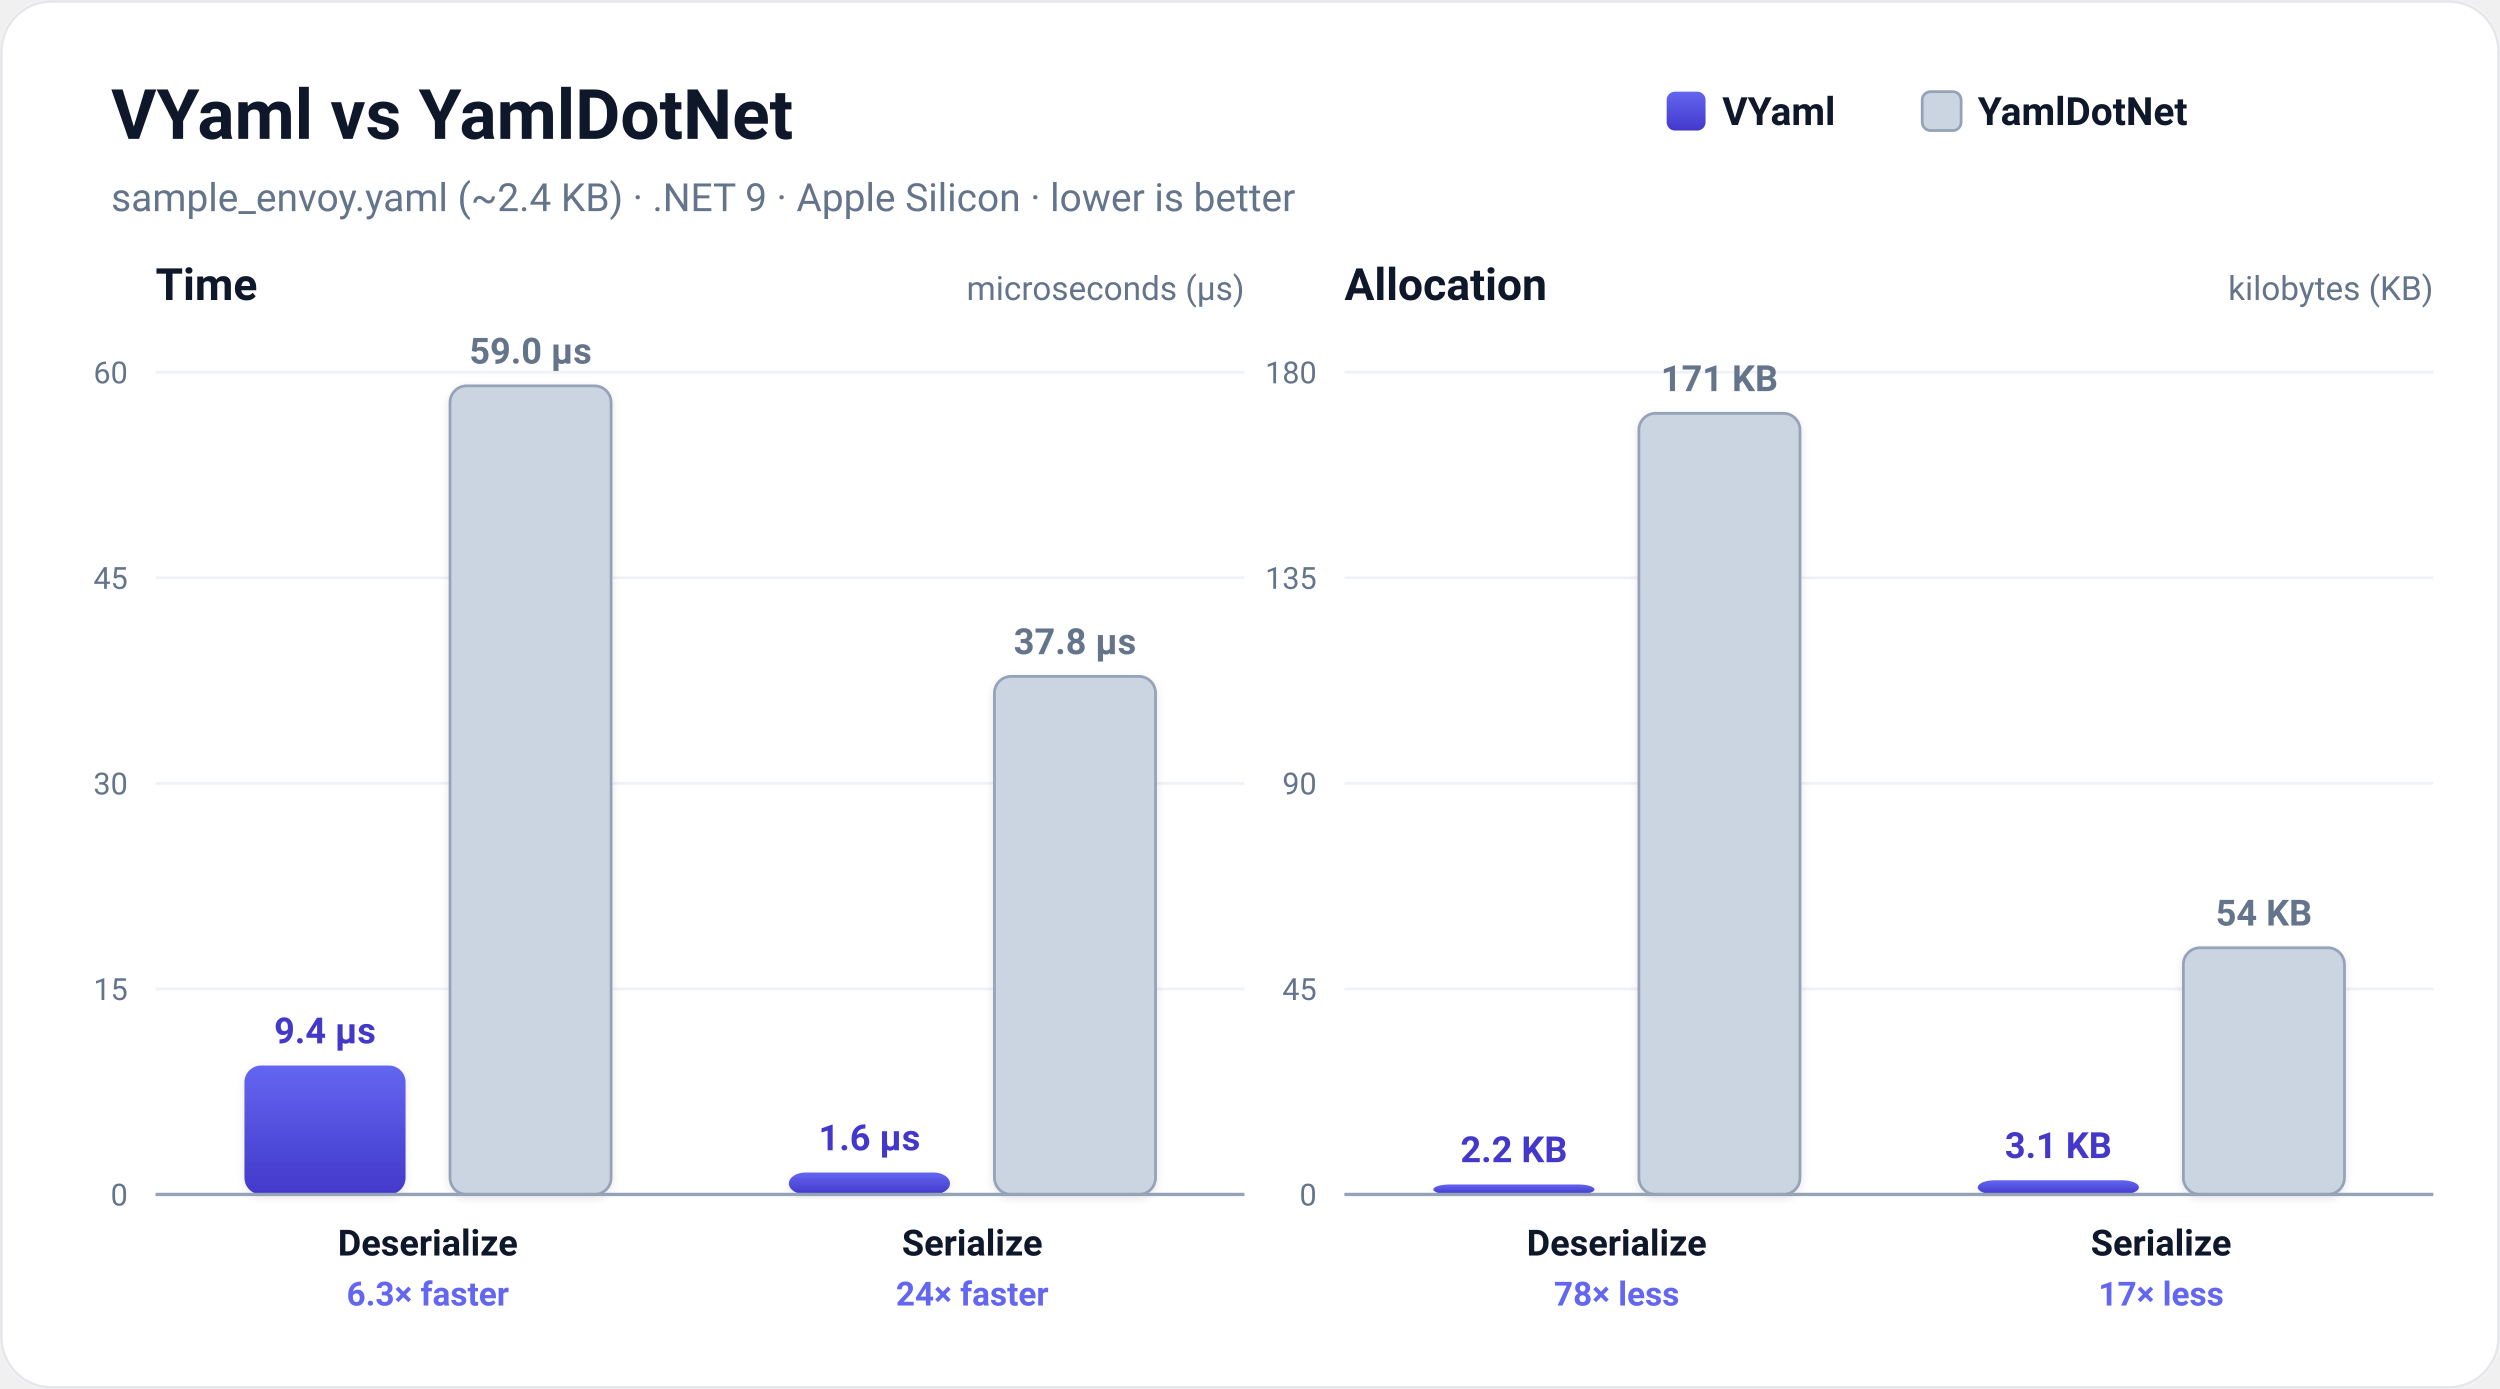
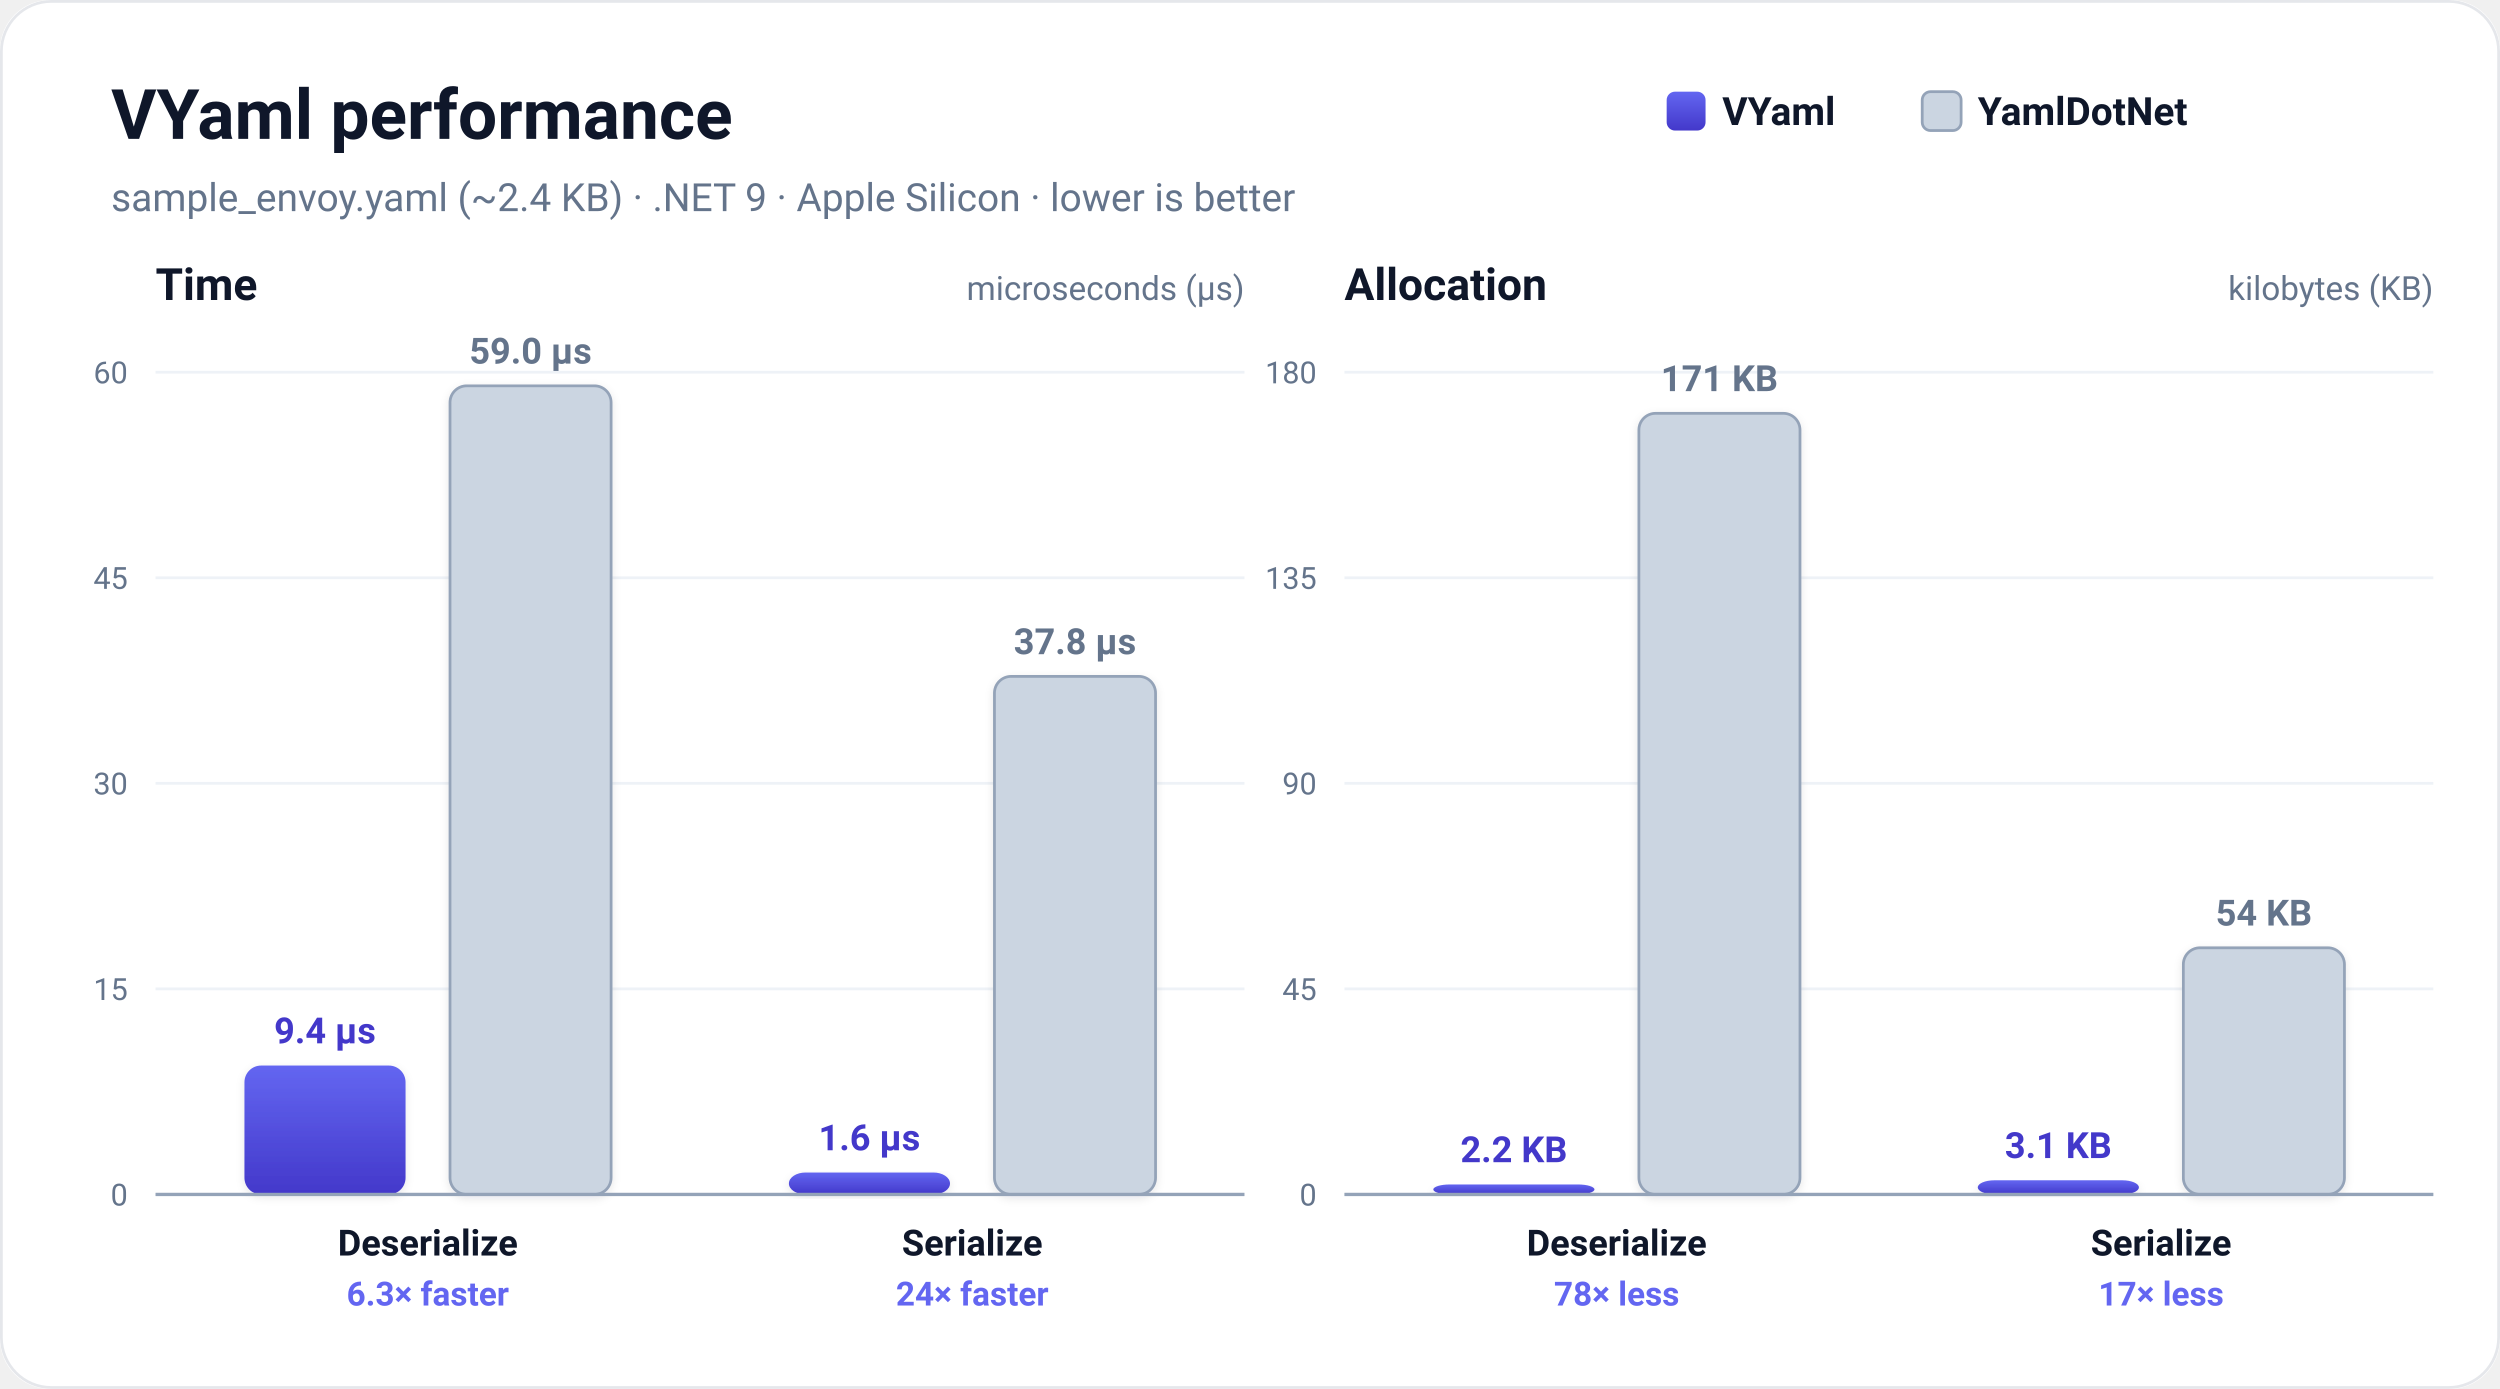
<svg xmlns="http://www.w3.org/2000/svg" width="900" height="500" viewBox="0 0 900 500" font-family="-apple-system,BlinkMacSystemFont,&quot;Segoe UI&quot;,Roboto,Helvetica,Arial,sans-serif">
  <defs>
    <linearGradient id="vy" x1="0" y1="0" x2="0" y2="1">
      <stop offset="0" stop-color="#6366f1" />
      <stop offset="1" stop-color="#4338ca" />
    </linearGradient>
    <filter id="sh" x="-20%" y="-20%" width="140%" height="140%">
      <feDropShadow dx="0" dy="1" stdDeviation="1.5" flood-color="#0f172a" flood-opacity="0.10" />
    </filter>
  </defs>
  <rect x="0" y="0" width="900" height="500" rx="18" fill="#ffffff" />
  <rect x="0.5" y="0.5" width="899" height="499" rx="18" fill="none" stroke="#e5e7eb" />
-   <text x="40" y="50" font-size="25" font-weight="700" fill="#0f172a">VYaml vs YamlDotNet</text>
+   <text x="40" y="50" font-size="25" font-weight="700" fill="#0f172a">VYaml performance</text>
  <text x="40" y="76" font-size="14" fill="#64748b">sample_envoy.yaml (~2.4 KB) · .NET 9 · Apple Silicon · lower is better</text>
  <rect x="600" y="33" width="14" height="14" rx="3" fill="url(#vy)" />
  <text x="620" y="45" font-size="14" font-weight="600" fill="#0f172a">VYaml</text>
  <rect x="692" y="33" width="14" height="14" rx="3" fill="#cbd5e1" stroke="#94a3b8" />
  <text x="712" y="45" font-size="14" font-weight="600" fill="#0f172a">YamlDotNet</text>
  <text x="56" y="108" font-size="16" font-weight="700" fill="#0f172a">Time</text>
  <text x="448" y="108" font-size="12" fill="#64748b" text-anchor="end">microseconds (µs)</text>
  <line x1="56" y1="430.0" x2="448" y2="430.0" stroke="#eef2f7" stroke-width="1" />
  <text x="46" y="434.0" font-size="11" fill="#64748b" text-anchor="end">0</text>
  <line x1="56" y1="356.0" x2="448" y2="356.0" stroke="#eef2f7" stroke-width="1" />
  <text x="46" y="360.0" font-size="11" fill="#64748b" text-anchor="end">15</text>
  <line x1="56" y1="282.0" x2="448" y2="282.0" stroke="#eef2f7" stroke-width="1" />
  <text x="46" y="286.0" font-size="11" fill="#64748b" text-anchor="end">30</text>
  <line x1="56" y1="208.0" x2="448" y2="208.0" stroke="#eef2f7" stroke-width="1" />
  <text x="46" y="212.0" font-size="11" fill="#64748b" text-anchor="end">45</text>
  <line x1="56" y1="134.0" x2="448" y2="134.0" stroke="#eef2f7" stroke-width="1" />
  <text x="46" y="138.0" font-size="11" fill="#64748b" text-anchor="end">60</text>
  <rect x="88.0" y="383.6" width="58" height="46.4" rx="6" fill="url(#vy)" filter="url(#sh)" />
  <text x="117.0" y="375.6" font-size="13" font-weight="700" fill="#4338ca" text-anchor="middle">9.4 µs</text>
  <rect x="162.0" y="138.9" width="58" height="291.1" rx="6" fill="#cbd5e1" stroke="#94a3b8" filter="url(#sh)" />
  <text x="191.0" y="130.9" font-size="13" font-weight="600" fill="#64748b" text-anchor="middle">59.0 µs</text>
  <text x="154.0" y="452.0" font-size="13" font-weight="600" fill="#0f172a" text-anchor="middle">Deserialize</text>
  <text x="154.0" y="470.0" font-size="12" font-weight="700" fill="#6366f1" text-anchor="middle">6.3× faster</text>
  <rect x="284.0" y="422.1" width="58" height="7.9" rx="6" fill="url(#vy)" filter="url(#sh)" />
  <text x="313.0" y="414.1" font-size="13" font-weight="700" fill="#4338ca" text-anchor="middle">1.6 µs</text>
  <rect x="358.0" y="243.5" width="58" height="186.5" rx="6" fill="#cbd5e1" stroke="#94a3b8" filter="url(#sh)" />
  <text x="387.0" y="235.5" font-size="13" font-weight="600" fill="#64748b" text-anchor="middle">37.8 µs</text>
  <text x="350.0" y="452.0" font-size="13" font-weight="600" fill="#0f172a" text-anchor="middle">Serialize</text>
  <text x="350.0" y="470.0" font-size="12" font-weight="700" fill="#6366f1" text-anchor="middle">24× faster</text>
  <line x1="56" y1="430" x2="448" y2="430" stroke="#94a3b8" stroke-width="1.2" />
  <text x="484" y="108" font-size="16" font-weight="700" fill="#0f172a">Allocation</text>
  <text x="876" y="108" font-size="12" fill="#64748b" text-anchor="end">kilobytes (KB)</text>
  <line x1="484" y1="430.0" x2="876" y2="430.0" stroke="#eef2f7" stroke-width="1" />
  <text x="474" y="434.0" font-size="11" fill="#64748b" text-anchor="end">0</text>
  <line x1="484" y1="356.0" x2="876" y2="356.0" stroke="#eef2f7" stroke-width="1" />
  <text x="474" y="360.0" font-size="11" fill="#64748b" text-anchor="end">45</text>
  <line x1="484" y1="282.0" x2="876" y2="282.0" stroke="#eef2f7" stroke-width="1" />
  <text x="474" y="286.0" font-size="11" fill="#64748b" text-anchor="end">90</text>
  <line x1="484" y1="208.0" x2="876" y2="208.0" stroke="#eef2f7" stroke-width="1" />
  <text x="474" y="212.0" font-size="11" fill="#64748b" text-anchor="end">135</text>
  <line x1="484" y1="134.0" x2="876" y2="134.0" stroke="#eef2f7" stroke-width="1" />
  <text x="474" y="138.0" font-size="11" fill="#64748b" text-anchor="end">180</text>
  <rect x="516.0" y="426.4" width="58" height="3.6" rx="6" fill="url(#vy)" filter="url(#sh)" />
  <text x="545.0" y="418.4" font-size="13" font-weight="700" fill="#4338ca" text-anchor="middle">2.2 KB</text>
  <rect x="590.0" y="148.8" width="58" height="281.2" rx="6" fill="#cbd5e1" stroke="#94a3b8" filter="url(#sh)" />
  <text x="619.0" y="140.8" font-size="13" font-weight="600" fill="#64748b" text-anchor="middle">171 KB</text>
  <text x="582.0" y="452.0" font-size="13" font-weight="600" fill="#0f172a" text-anchor="middle">Deserialize</text>
  <text x="582.0" y="470.0" font-size="12" font-weight="700" fill="#6366f1" text-anchor="middle">78× less</text>
  <rect x="712.0" y="424.9" width="58" height="5.1" rx="6" fill="url(#vy)" filter="url(#sh)" />
  <text x="741.0" y="416.9" font-size="13" font-weight="700" fill="#4338ca" text-anchor="middle">3.1 KB</text>
  <rect x="786.0" y="341.2" width="58" height="88.8" rx="6" fill="#cbd5e1" stroke="#94a3b8" filter="url(#sh)" />
  <text x="815.0" y="333.2" font-size="13" font-weight="600" fill="#64748b" text-anchor="middle">54 KB</text>
  <text x="778.0" y="452.0" font-size="13" font-weight="600" fill="#0f172a" text-anchor="middle">Serialize</text>
  <text x="778.0" y="470.0" font-size="12" font-weight="700" fill="#6366f1" text-anchor="middle">17× less</text>
  <line x1="484" y1="430" x2="876" y2="430" stroke="#94a3b8" stroke-width="1.2" />
</svg>
